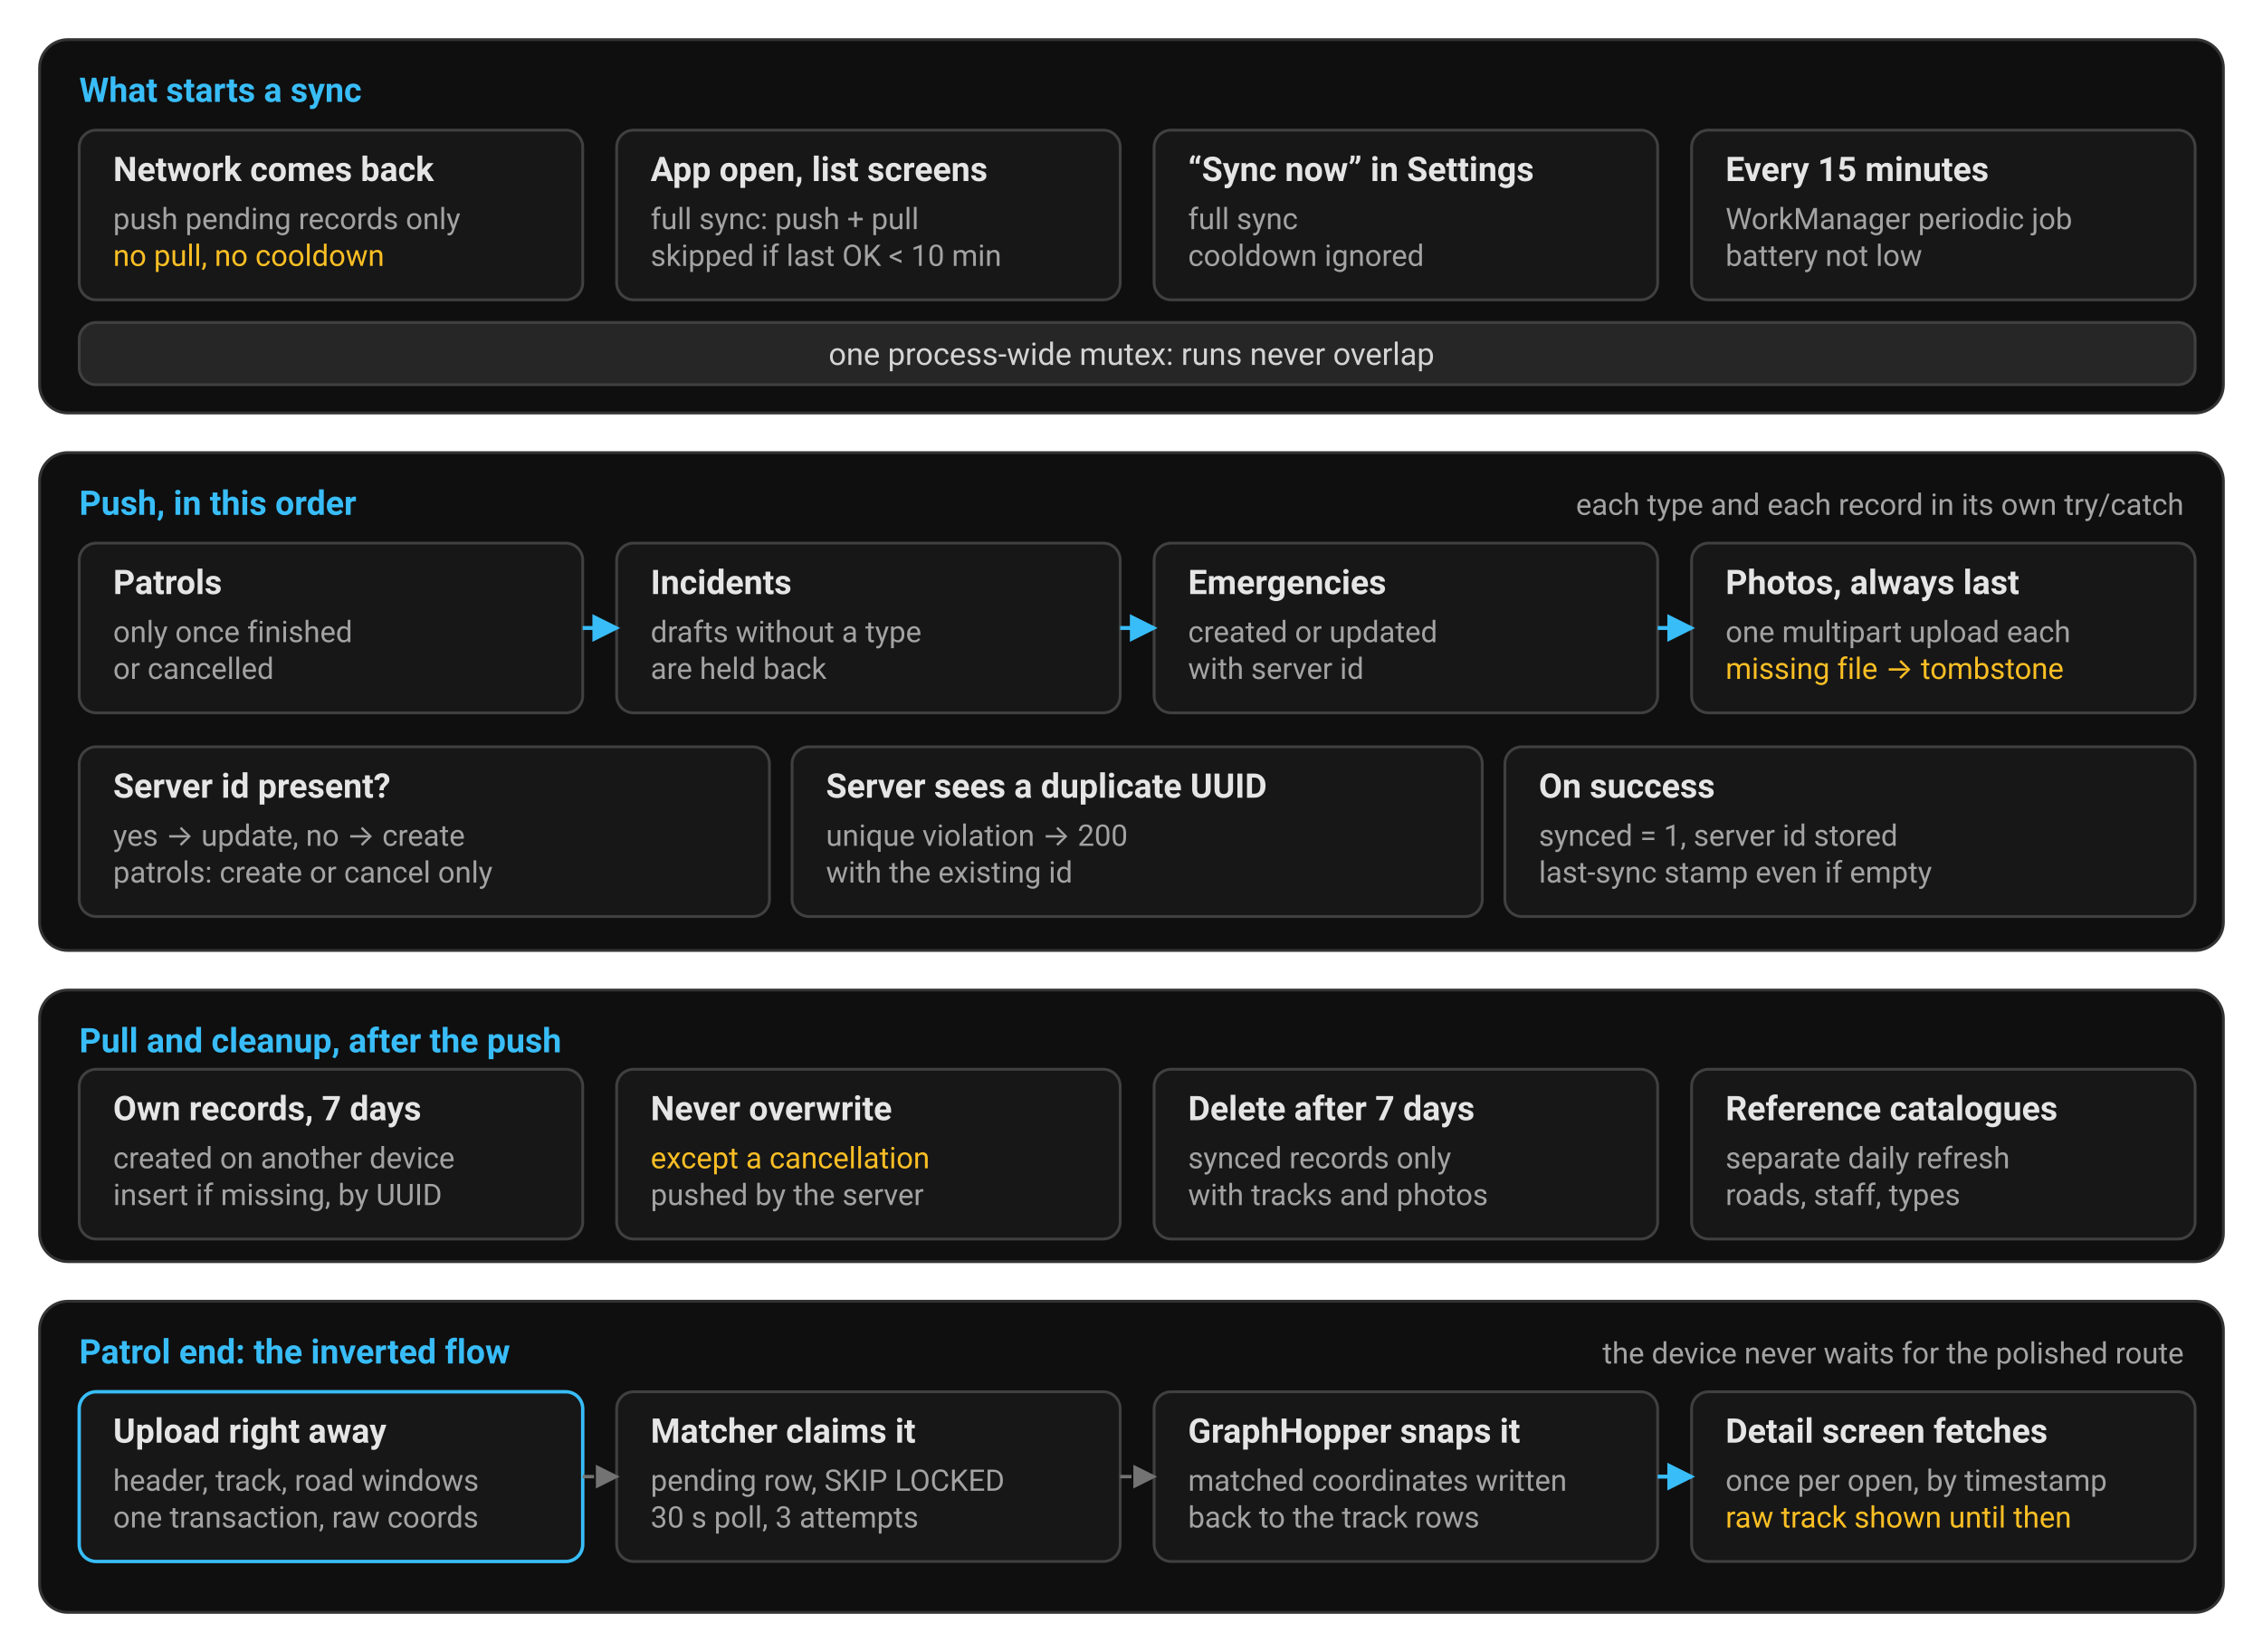
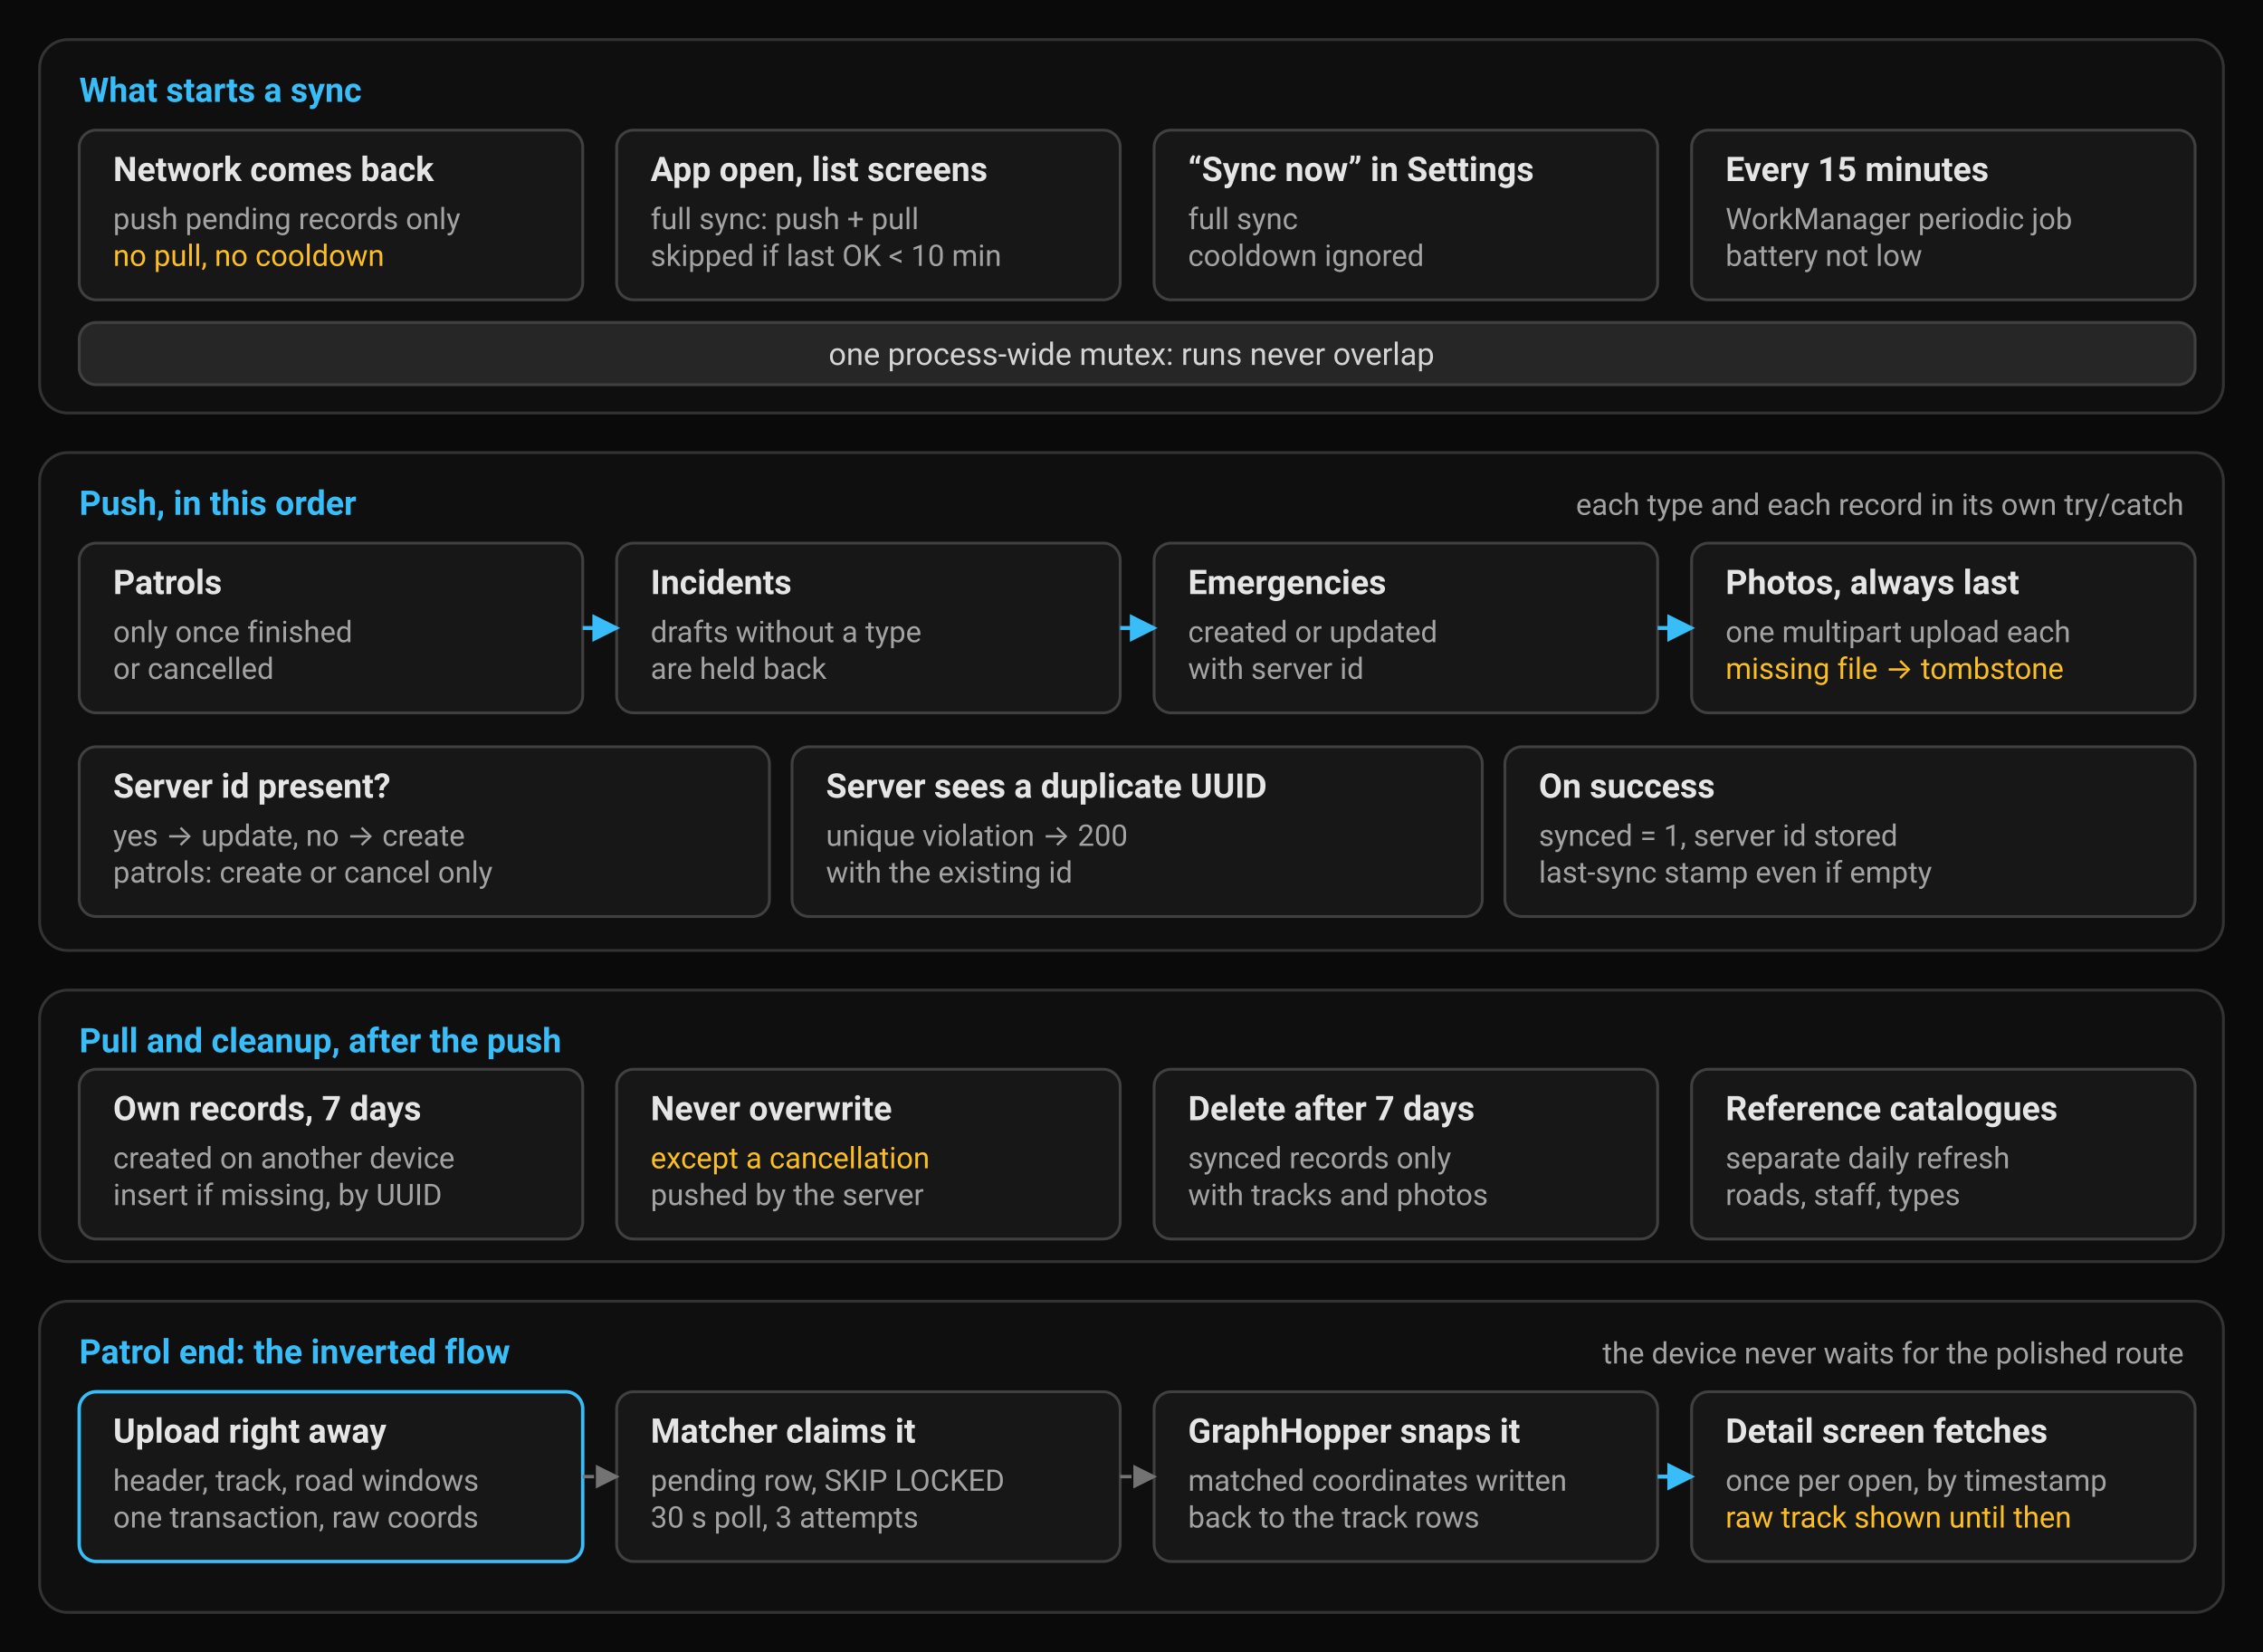
<svg xmlns="http://www.w3.org/2000/svg" viewBox="0 0 800 584" width="800" height="584" role="img" aria-labelledby="title desc">
  <style>
+     /* Opaque page colour: the figure stays legible outside the site (own tab, feed readers). */
+     svg { background: #0a0a0a; }
    .lane { fill: #0f0f0f; stroke: #333333; stroke-width: 1; }
    .box { fill: #171717; stroke: #404040; stroke-width: 1; }
    .box-accent { fill: #171717; stroke: #38bdf8; stroke-width: 1.2; }
    .inner { fill: #262626; stroke: #404040; stroke-width: 1; }
    .t { font: 600 12px ui-sans-serif, system-ui, -apple-system, "Segoe UI", Roboto, sans-serif; fill: #e5e5e5; }
    .s { font: 10.5px ui-sans-serif, system-ui, -apple-system, "Segoe UI", Roboto, sans-serif; fill: #a3a3a3; }
    .k { font: 600 12px ui-sans-serif, system-ui, -apple-system, "Segoe UI", Roboto, sans-serif; fill: #38bdf8; }
    .lbl { font: 11px ui-sans-serif, system-ui, -apple-system, "Segoe UI", Roboto, sans-serif; fill: #d4d4d4; }
    .mono { font: 10.5px ui-monospace, SFMono-Regular, Menlo, Consolas, monospace; fill: #d4d4d4; }
    .warn { fill: #fbbf24; }
    .arrow { stroke: #38bdf8; stroke-width: 1.4; fill: none; }
    .arrow-dim { stroke: #737373; stroke-width: 1.2; fill: none; stroke-dasharray: 4 3; }
  </style>
  <defs>
    <marker id="ah" viewBox="0 0 8 8" refX="7" refY="4" markerWidth="7" markerHeight="7" orient="auto">
      <path d="M 0 0 L 8 4 L 0 8 z" fill="#38bdf8" />
    </marker>
    <marker id="ahd" viewBox="0 0 8 8" refX="7" refY="4" markerWidth="7" markerHeight="7" orient="auto">
      <path d="M 0 0 L 8 4 L 0 8 z" fill="#737373" />
    </marker>
    <marker id="ahs" viewBox="0 0 8 8" refX="1" refY="4" markerWidth="7" markerHeight="7" orient="auto">
      <path d="M 8 0 L 0 4 L 8 8 z" fill="#38bdf8" />
    </marker>
  </defs>
+   <rect width="100%" height="100%" fill="#0a0a0a" />
  <rect class="lane" x="14" y="14" width="772" height="132" rx="10" />
  <text class="k" x="28" y="36">What starts a sync</text>
  <rect class="box" x="28" y="46" width="178" height="60" rx="6" />
  <text class="t" x="40" y="64">Network comes back</text>
  <text class="s" x="40" y="81">push pending records only</text>
  <text class="s warn" x="40" y="94">no pull, no cooldown</text>
  <rect class="box" x="218" y="46" width="178" height="60" rx="6" />
  <text class="t" x="230" y="64">App open, list screens</text>
  <text class="s" x="230" y="81">full sync: push + pull</text>
  <text class="s" x="230" y="94">skipped if last OK &lt; 10 min</text>
  <rect class="box" x="408" y="46" width="178" height="60" rx="6" />
  <text class="t" x="420" y="64">“Sync now” in Settings</text>
  <text class="s" x="420" y="81">full sync</text>
  <text class="s" x="420" y="94">cooldown ignored</text>
  <rect class="box" x="598" y="46" width="178" height="60" rx="6" />
  <text class="t" x="610" y="64">Every 15 minutes</text>
  <text class="s" x="610" y="81">WorkManager periodic job</text>
  <text class="s" x="610" y="94">battery not low</text>
  <rect class="inner" x="28" y="114" width="748" height="22" rx="6" />
  <text class="lbl" x="400" y="129" text-anchor="middle">one process-wide mutex: runs never overlap</text>
  <rect class="lane" x="14" y="160" width="772" height="176" rx="10" />
  <text class="k" x="28" y="182">Push, in this order</text>
  <text class="s" x="772" y="182" text-anchor="end">each type and each record in its own try/catch</text>
  <rect class="box" x="28" y="192" width="178" height="60" rx="6" />
  <text class="t" x="40" y="210">Patrols</text>
  <text class="s" x="40" y="227">only once finished</text>
  <text class="s" x="40" y="240">or cancelled</text>
  <rect class="box" x="218" y="192" width="178" height="60" rx="6" />
  <text class="t" x="230" y="210">Incidents</text>
  <text class="s" x="230" y="227">drafts without a type</text>
  <text class="s" x="230" y="240">are held back</text>
  <rect class="box" x="408" y="192" width="178" height="60" rx="6" />
  <text class="t" x="420" y="210">Emergencies</text>
  <text class="s" x="420" y="227">created or updated</text>
  <text class="s" x="420" y="240">with server id</text>
  <rect class="box" x="598" y="192" width="178" height="60" rx="6" />
  <text class="t" x="610" y="210">Photos, always last</text>
  <text class="s" x="610" y="227">one multipart upload each</text>
  <text class="s warn" x="610" y="240">missing file → tombstone</text>
  <path class="arrow" d="M 206 222 L 218 222" marker-end="url(#ah)" />
  <path class="arrow" d="M 396 222 L 408 222" marker-end="url(#ah)" />
  <path class="arrow" d="M 586 222 L 598 222" marker-end="url(#ah)" />
  <rect class="box" x="28" y="264" width="244" height="60" rx="6" />
  <text class="t" x="40" y="282">Server id present?</text>
  <text class="s" x="40" y="299">yes → update, no → create</text>
  <text class="s" x="40" y="312">patrols: create or cancel only</text>
  <rect class="box" x="280" y="264" width="244" height="60" rx="6" />
  <text class="t" x="292" y="282">Server sees a duplicate UUID</text>
  <text class="s" x="292" y="299">unique violation → 200</text>
  <text class="s" x="292" y="312">with the existing id</text>
  <rect class="box" x="532" y="264" width="244" height="60" rx="6" />
  <text class="t" x="544" y="282">On success</text>
  <text class="s" x="544" y="299">synced = 1, server id stored</text>
  <text class="s" x="544" y="312">last-sync stamp even if empty</text>
  <rect class="lane" x="14" y="350" width="772" height="96" rx="10" />
  <text class="k" x="28" y="372">Pull and cleanup, after the push</text>
  <rect class="box" x="28" y="378" width="178" height="60" rx="6" />
  <text class="t" x="40" y="396">Own records, 7 days</text>
  <text class="s" x="40" y="413">created on another device</text>
  <text class="s" x="40" y="426">insert if missing, by UUID</text>
  <rect class="box" x="218" y="378" width="178" height="60" rx="6" />
  <text class="t" x="230" y="396">Never overwrite</text>
  <text class="s warn" x="230" y="413">except a cancellation</text>
  <text class="s" x="230" y="426">pushed by the server</text>
  <rect class="box" x="408" y="378" width="178" height="60" rx="6" />
  <text class="t" x="420" y="396">Delete after 7 days</text>
  <text class="s" x="420" y="413">synced records only</text>
  <text class="s" x="420" y="426">with tracks and photos</text>
  <rect class="box" x="598" y="378" width="178" height="60" rx="6" />
  <text class="t" x="610" y="396">Reference catalogues</text>
  <text class="s" x="610" y="413">separate daily refresh</text>
  <text class="s" x="610" y="426">roads, staff, types</text>
  <rect class="lane" x="14" y="460" width="772" height="110" rx="10" />
  <text class="k" x="28" y="482">Patrol end: the inverted flow</text>
  <text class="s" x="772" y="482" text-anchor="end">the device never waits for the polished route</text>
  <rect class="box-accent" x="28" y="492" width="178" height="60" rx="6" />
  <text class="t" x="40" y="510">Upload right away</text>
  <text class="s" x="40" y="527">header, track, road windows</text>
  <text class="s" x="40" y="540">one transaction, raw coords</text>
  <rect class="box" x="218" y="492" width="178" height="60" rx="6" />
  <text class="t" x="230" y="510">Matcher claims it</text>
  <text class="s" x="230" y="527">pending row, SKIP LOCKED</text>
  <text class="s" x="230" y="540">30 s poll, 3 attempts</text>
  <rect class="box" x="408" y="492" width="178" height="60" rx="6" />
  <text class="t" x="420" y="510">GraphHopper snaps it</text>
  <text class="s" x="420" y="527">matched coordinates written</text>
  <text class="s" x="420" y="540">back to the track rows</text>
  <rect class="box" x="598" y="492" width="178" height="60" rx="6" />
  <text class="t" x="610" y="510">Detail screen fetches</text>
  <text class="s" x="610" y="527">once per open, by timestamp</text>
  <text class="s warn" x="610" y="540">raw track shown until then</text>
  <path class="arrow-dim" d="M 206 522 L 218 522" marker-end="url(#ahd)" />
  <path class="arrow-dim" d="M 396 522 L 408 522" marker-end="url(#ahd)" />
  <path class="arrow" d="M 586 522 L 598 522" marker-end="url(#ah)" />
</svg>
